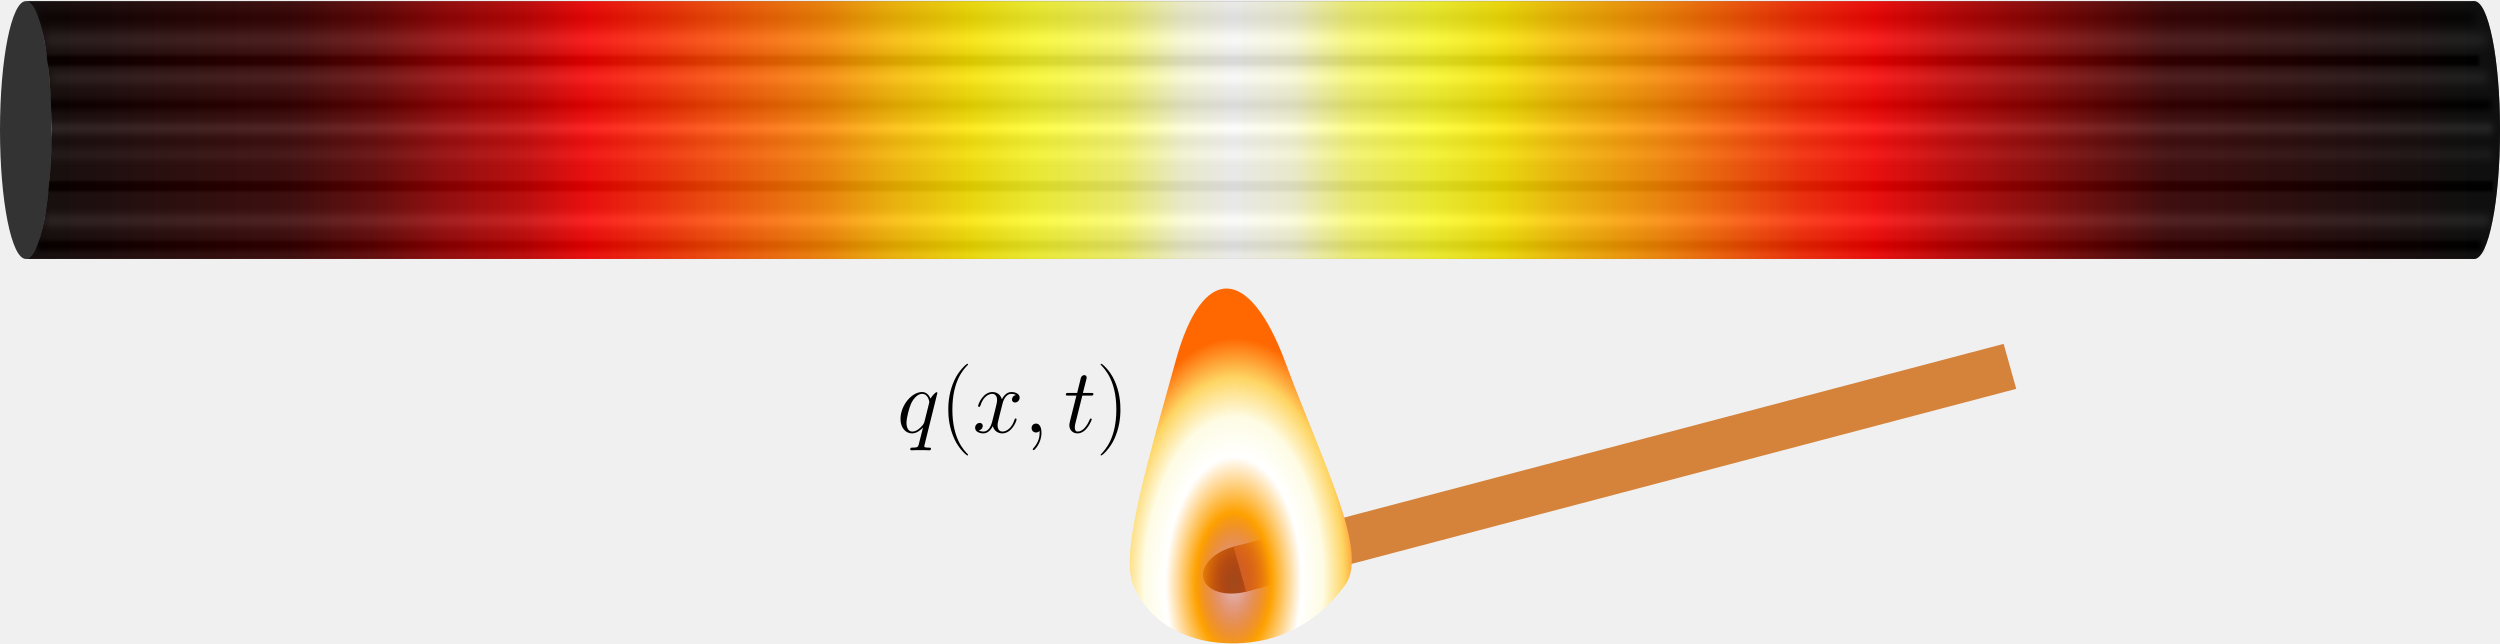
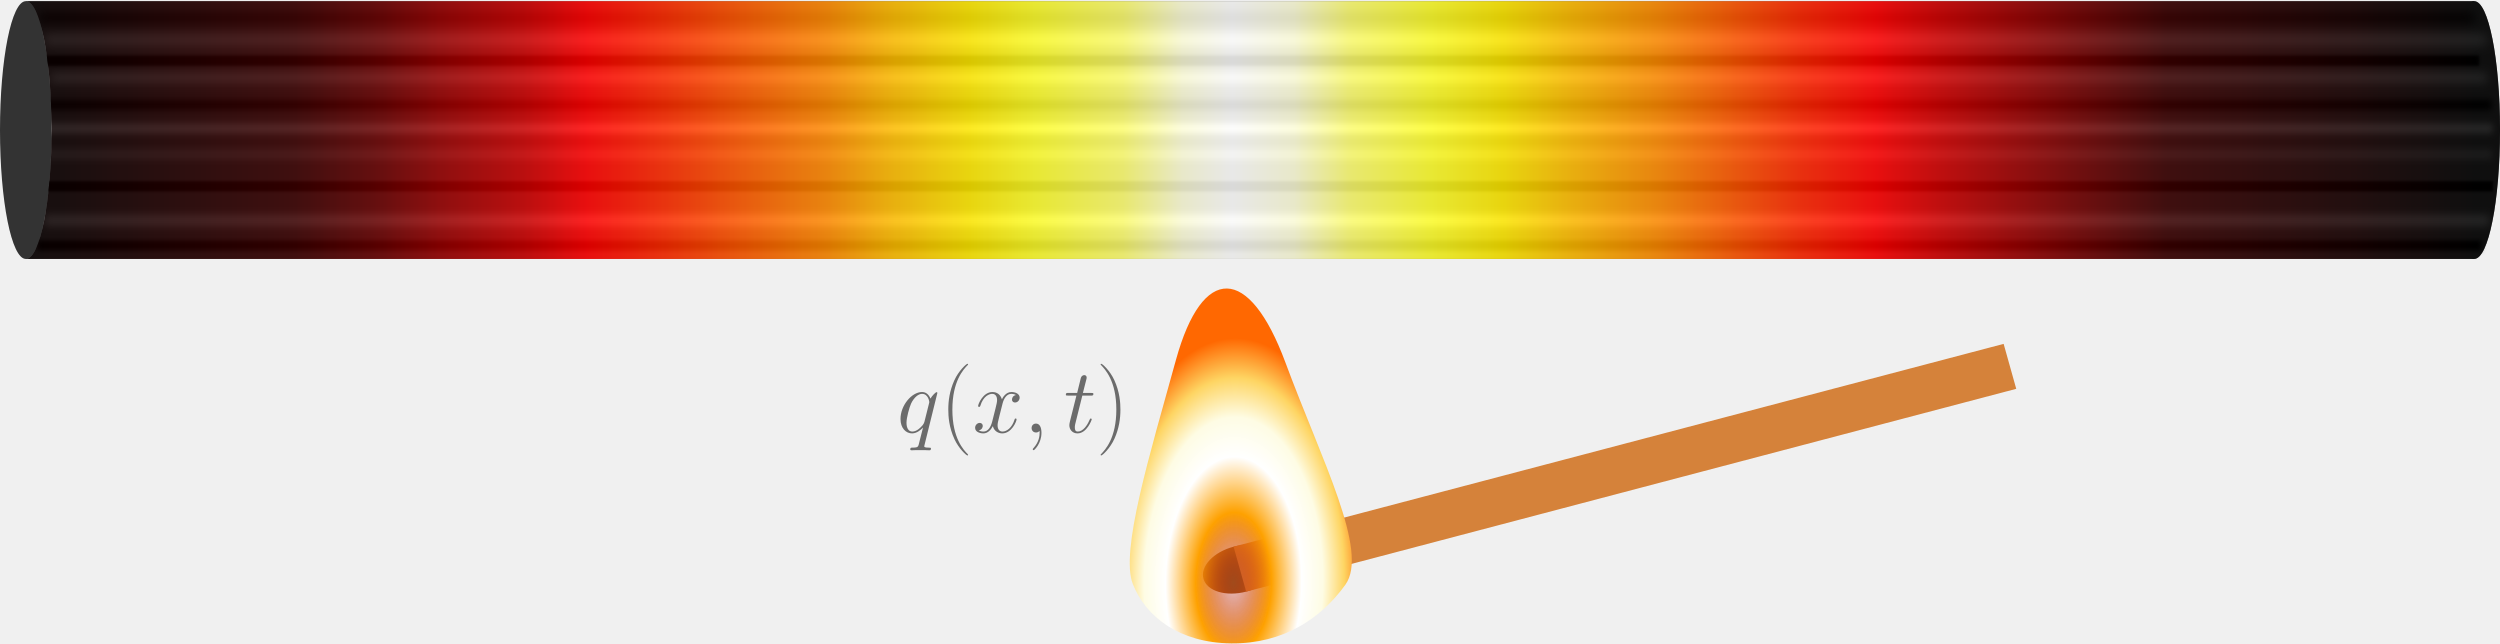
<svg xmlns="http://www.w3.org/2000/svg" xmlns:xlink="http://www.w3.org/1999/xlink" width="165.51mm" height="42.595mm" viewBox="0 0 165.51 42.595" version="1.1" id="svg1">
  <defs id="defs1">
    <linearGradient id="linearGradient79">
      <stop style="stop-color:#ba0000;stop-opacity:0.175;" offset="0" id="stop81" />
      <stop style="stop-color:#fea100;stop-opacity:1;" offset="0.287" id="stop82" />
      <stop style="stop-color:#ffffff;stop-opacity:1;" offset="0.515" id="stop88" />
      <stop style="stop-color:#fefce4;stop-opacity:1;" offset="0.677" id="stop87" />
      <stop style="stop-color:#fed563;stop-opacity:1;" offset="0.838" id="stop89" />
      <stop style="stop-color:#ff6801;stop-opacity:1;" offset="1" id="stop80" />
    </linearGradient>
    <linearGradient id="linearGradient47">
      <stop style="stop-color:#000000;stop-opacity:1;" offset="0" id="stop43" />
      <stop style="stop-color:#380000;stop-opacity:1;" offset="0.118" id="stop73" />
      <stop style="stop-color:#680000;stop-opacity:1;" offset="0.154" id="stop71" />
      <stop style="stop-color:#960000;stop-opacity:1;" offset="0.178" id="stop69" />
      <stop style="stop-color:#c90000;stop-opacity:1;" offset="0.212" id="stop67" />
      <stop style="stop-color:#ff0000;stop-opacity:1;" offset="0.237" id="stop65" />
      <stop style="stop-color:#ff2800;stop-opacity:1;" offset="0.266" id="stop63" />
      <stop style="stop-color:#ff5b00;stop-opacity:1;" offset="0.301" id="stop61" />
      <stop style="stop-color:#ff8900;stop-opacity:1;" offset="0.334" id="stop59" />
      <stop style="stop-color:#ffba00;stop-opacity:1;" offset="0.359" id="stop57" />
      <stop style="stop-color:#ffe900;stop-opacity:1;" offset="0.392" id="stop55" />
      <stop style="stop-color:#ffff2a;stop-opacity:1;" offset="0.418" id="stop53" />
      <stop style="stop-color:#ffff71;stop-opacity:1;" offset="0.454" id="stop51" />
      <stop style="stop-color:#ffffdb;stop-opacity:1;" offset="0.478" id="stop52" />
      <stop style="stop-color:#ffffff;stop-opacity:1;" offset="0.498" id="stop48" />
      <stop style="stop-color:#ffffdb;stop-opacity:1;" offset="0.523" id="stop49" />
      <stop style="stop-color:#ffff71;stop-opacity:1;" offset="0.546" id="stop50" />
      <stop style="stop-color:#ffff2a;stop-opacity:1;" offset="0.579" id="stop54" />
      <stop style="stop-color:#ffe900;stop-opacity:1;" offset="0.607" id="stop56" />
      <stop style="stop-color:#ffba00;stop-opacity:1;" offset="0.636" id="stop58" />
      <stop style="stop-color:#ff8900;stop-opacity:1;" offset="0.671" id="stop60" />
      <stop style="stop-color:#ff5b00;stop-opacity:1;" offset="0.698" id="stop62" />
      <stop style="stop-color:#ff2800;stop-opacity:1;" offset="0.727" id="stop64" />
      <stop style="stop-color:#ff0000;stop-opacity:1;" offset="0.758" id="stop66" />
      <stop style="stop-color:#c90000;stop-opacity:1;" offset="0.787" id="stop68" />
      <stop style="stop-color:#960000;stop-opacity:1;" offset="0.818" id="stop70" />
      <stop style="stop-color:#680000;stop-opacity:1;" offset="0.846" id="stop72" />
      <stop style="stop-color:#380000;stop-opacity:1;" offset="0.876" id="stop74" />
      <stop style="stop-color:#000000;stop-opacity:1;" offset="1" id="stop44" />
    </linearGradient>
    <filter style="color-interpolation-filters:sRGB" id="filter5" x="-0.003" y="-0.773" width="1.007" height="2.546">
      <feGaussianBlur stdDeviation="0.146" id="feGaussianBlur5" />
    </filter>
    <filter style="color-interpolation-filters:sRGB" id="filter6" x="-0.002" y="-0.547" width="1.005" height="2.095">
      <feGaussianBlur stdDeviation="0.103" id="feGaussianBlur6" />
    </filter>
    <filter style="color-interpolation-filters:sRGB" id="filter8" x="-0.005" y="-1.153" width="1.01" height="3.306">
      <feGaussianBlur stdDeviation="0.217" id="feGaussianBlur8" />
    </filter>
    <filter style="color-interpolation-filters:sRGB" id="filter9" x="-0.003" y="-0.727" width="1.006" height="2.453">
      <feGaussianBlur stdDeviation="0.137" id="feGaussianBlur9" />
    </filter>
    <filter style="color-interpolation-filters:sRGB" id="filter12" x="-0.004" y="-1.024" width="1.009" height="3.049">
      <feGaussianBlur stdDeviation="0.193" id="feGaussianBlur12" />
    </filter>
    <filter style="color-interpolation-filters:sRGB" id="filter14" x="-0.003" y="-0.698" width="1.006" height="2.396">
      <feGaussianBlur stdDeviation="0.132" id="feGaussianBlur14" />
    </filter>
    <filter style="color-interpolation-filters:sRGB" id="filter15" x="-0.005" y="-1.286" width="1.011" height="3.573">
      <feGaussianBlur stdDeviation="0.243" id="feGaussianBlur15" />
    </filter>
    <filter style="color-interpolation-filters:sRGB" id="filter16" x="-0.005" y="-1.224" width="1.01" height="3.447">
      <feGaussianBlur stdDeviation="0.231" id="feGaussianBlur16" />
    </filter>
    <filter style="color-interpolation-filters:sRGB" id="filter17" x="-0.002" y="-0.381" width="1.003" height="1.763">
      <feGaussianBlur stdDeviation="0.072" id="feGaussianBlur17" />
    </filter>
    <filter style="color-interpolation-filters:sRGB" id="filter1" x="-0.002" y="-0.424" width="1.004" height="1.849">
      <feGaussianBlur stdDeviation="0.08" id="feGaussianBlur1" />
    </filter>
    <linearGradient xlink:href="#linearGradient47" id="linearGradient75" gradientUnits="userSpaceOnUse" gradientTransform="translate(0.7771723,-15.42187)" x1="47.757" y1="66.36" x2="156.383" y2="66.36" spreadMethod="reflect" />
    <radialGradient xlink:href="#linearGradient79" id="radialGradient80" cx="110.822" cy="65.819" fx="110.822" fy="65.819" r="8.67" gradientTransform="matrix(1.008356,0.00677122,-0.01760116,1.864993,-10.3159,-74.99543)" gradientUnits="userSpaceOnUse" spreadMethod="pad" />
    <g id="g3226">
      <g id="g8621">
        <path d="m 6.312,-10.438 c 0.156,-0.656 0.219,-0.828 1.734,-0.828 0.453,0 0.578,0 0.578,-0.328 0,-0.172 -0.188,-0.172 -0.25,-0.172 -0.344,0 -0.75,0.047 -1.094,0.047 h -2.312 c -0.312,0 -0.703,-0.047 -1.031,-0.047 -0.125,0 -0.328,0 -0.328,0.328 0,0.172 0.156,0.172 0.422,0.172 1.047,0 1.047,0.141 1.047,0.328 0,0.031 0,0.141 -0.062,0.406 l -2.328,9.25 C 2.531,-0.672 2.5,-0.5 1.297,-0.5 c -0.328,0 -0.5,0 -0.5,0.312 C 0.797,0 0.891,0 1.234,0 h 7.719 c 0.375,0 0.391,-0.016 0.516,-0.328 L 10.797,-4 c 0.031,-0.078 0.062,-0.188 0.062,-0.234 0,-0.109 -0.078,-0.172 -0.172,-0.172 -0.016,0 -0.094,0 -0.125,0.062 -0.047,0.016 -0.047,0.062 -0.172,0.391 C 9.828,-2.438 9.062,-0.5 6.141,-0.5 H 4.5 c -0.25,0 -0.281,0 -0.391,-0.016 -0.188,-0.016 -0.203,-0.047 -0.203,-0.188 0,-0.125 0.031,-0.234 0.078,-0.375 z m 0,0" id="path976" />
      </g>
    </g>
    <g id="g5071">
      <g id="g7912">
        <path d="m 10.922,-10.688 c 0,-0.109 -0.094,-0.219 -0.219,-0.219 -0.203,0 -1.156,0.891 -1.641,1.766 -0.438,-1.125 -1.203,-1.781 -2.266,-1.781 -2.812,0 -5.828,3.609 -5.828,7.281 0,2.453 1.438,3.891 3.125,3.891 1.312,0 2.406,-1 2.922,-1.562 L 7.031,-1.281 6.094,2.422 5.875,3.328 C 5.656,4.062 5.281,4.062 4.109,4.094 c -0.266,0 -0.516,0 -0.516,0.469 0,0.172 0.141,0.25 0.328,0.25 0.344,0 0.781,-0.047 1.141,-0.047 h 2.516 c 0.375,0 0.797,0.047 1.172,0.047 0.141,0 0.438,0 0.438,-0.469 0,-0.25 -0.188,-0.25 -0.562,-0.25 -1.172,0 -1.234,-0.172 -1.234,-0.375 0,-0.125 0.016,-0.156 0.094,-0.469 z M 7.438,-2.953 C 7.312,-2.531 7.312,-2.484 6.969,-2 c -0.547,0.688 -1.641,1.75 -2.812,1.75 -1.016,0 -1.578,-0.922 -1.578,-2.375 0,-1.359 0.766,-4.141 1.234,-5.188 0.844,-1.734 2.016,-2.625 2.984,-2.625 1.625,0 1.953,2.031 1.953,2.234 0,0.031 -0.078,0.344 -0.094,0.391 z m 0,0" id="path4889" />
      </g>
      <g id="g2368">
        <path d="m 11.75,-10.109 c -0.797,0.141 -1.094,0.734 -1.094,1.219 0,0.594 0.469,0.781 0.812,0.781 0.75,0 1.266,-0.641 1.266,-1.312 0,-1.031 -1.188,-1.5 -2.234,-1.5 -1.5,0 -2.344,1.484 -2.562,1.953 -0.578,-1.859 -2.109,-1.953 -2.562,-1.953 -2.531,0 -3.859,3.234 -3.859,3.781 0,0.109 0.094,0.234 0.266,0.234 0.203,0 0.25,-0.156 0.297,-0.25 0.844,-2.75 2.5,-3.281 3.219,-3.281 1.125,0 1.344,1.047 1.344,1.641 C 6.641,-8.25 6.5,-7.688 6.188,-6.5 l -0.828,3.406 c -0.375,1.484 -1.094,2.844 -2.406,2.844 -0.125,0 -0.75,0 -1.266,-0.312 0.891,-0.188 1.094,-0.922 1.094,-1.219 0,-0.5 -0.375,-0.797 -0.844,-0.797 -0.594,0 -1.25,0.516 -1.25,1.312 0,1.047 1.172,1.516 2.234,1.516 1.188,0 2.031,-0.938 2.562,-1.953 C 5.875,-0.25 7.109,0.25 8.031,0.25 c 2.531,0 3.859,-3.25 3.859,-3.797 0,-0.125 -0.094,-0.219 -0.25,-0.219 -0.219,0 -0.234,0.125 -0.312,0.328 -0.672,2.172 -2.109,3.188 -3.219,3.188 -0.875,0 -1.344,-0.641 -1.344,-1.656 0,-0.547 0.094,-0.938 0.5,-2.578 L 8.125,-7.859 C 8.5,-9.344 9.344,-10.438 10.484,-10.438 c 0.047,0 0.734,0 1.266,0.328 z m 0,0" id="path6956" />
      </g>
      <g id="g996">
        <path d="m 4.828,0.094 c 0,-1.438 -0.469,-2.5 -1.484,-2.5 -0.797,0 -1.188,0.641 -1.188,1.188 C 2.156,-0.672 2.531,0 3.375,0 3.688,0 3.969,-0.094 4.188,-0.328 4.234,-0.375 4.266,-0.375 4.281,-0.375 c 0.062,0 0.062,0.344 0.062,0.469 0,0.828 -0.156,2.438 -1.594,4.047 C 2.484,4.438 2.484,4.484 2.484,4.531 c 0,0.125 0.125,0.25 0.234,0.25 0.203,0 2.109,-1.828 2.109,-4.688 z m 0,0" id="path2283" />
      </g>
      <g id="g4637">
        <path d="m 4.984,-9.969 h 2.281 c 0.469,0 0.719,0 0.719,-0.438 0,-0.281 -0.156,-0.281 -0.656,-0.281 H 5.156 l 0.922,-3.609 c 0.094,-0.344 0.094,-0.391 0.094,-0.578 0,-0.391 -0.328,-0.609 -0.641,-0.609 -0.203,0 -0.766,0.078 -0.969,0.859 l -0.969,3.938 H 1.266 c -0.5,0 -0.719,0 -0.719,0.484 0,0.234 0.172,0.234 0.641,0.234 h 2.203 l -1.625,6.547 c -0.203,0.875 -0.281,1.125 -0.281,1.438 0,1.172 0.812,2.234 2.203,2.234 2.5,0 3.844,-3.625 3.844,-3.797 0,-0.141 -0.094,-0.219 -0.25,-0.219 -0.047,0 -0.141,0 -0.188,0.094 C 7.062,-3.641 7.031,-3.625 6.859,-3.219 6.344,-1.984 5.203,-0.25 3.766,-0.25 c -0.75,0 -0.797,-0.625 -0.797,-1.156 0,-0.031 0,-0.5 0.078,-0.797 z m 0,0" id="path3523" />
      </g>
      <g id="g4497">
        <path d="m 7.578,6.047 c 0,-0.031 0,-0.078 -0.062,-0.156 -1.141,-1.156 -4.188,-4.328 -4.188,-12.062 0,-7.734 2.984,-10.875 4.203,-12.109 0,-0.031 0.047,-0.078 0.047,-0.156 0,-0.078 -0.062,-0.125 -0.172,-0.125 -0.266,0 -2.375,1.828 -3.594,4.562 -1.234,2.75 -1.578,5.422 -1.578,7.812 0,1.781 0.172,4.797 1.656,8 1.188,2.578 3.219,4.375 3.516,4.375 0.125,0 0.172,-0.047 0.172,-0.141 z m 0,0" id="path8929" />
      </g>
      <g id="g4168">
        <path d="m 6.516,-6.172 c 0,-1.781 -0.172,-4.812 -1.656,-8 C 3.672,-16.75 1.641,-18.562 1.344,-18.562 c -0.078,0 -0.172,0.031 -0.172,0.156 0,0.047 0.016,0.062 0.047,0.125 1.188,1.234 4.203,4.375 4.203,12.094 0,7.719 -3,10.875 -4.203,12.109 C 1.188,5.969 1.172,6 1.172,6.047 c 0,0.125 0.094,0.141 0.172,0.141 0.266,0 2.375,-1.828 3.594,-4.547 1.234,-2.75 1.578,-5.438 1.578,-7.812 z m 0,0" id="path2100" />
      </g>
    </g>
    <g id="g2211">
      <g id="g3845">
        <path d="m 11.75,-10.109 c -0.797,0.141 -1.094,0.734 -1.094,1.219 0,0.594 0.469,0.781 0.812,0.781 0.75,0 1.266,-0.641 1.266,-1.312 0,-1.031 -1.188,-1.5 -2.234,-1.5 -1.5,0 -2.344,1.484 -2.562,1.953 -0.578,-1.859 -2.109,-1.953 -2.562,-1.953 -2.531,0 -3.859,3.234 -3.859,3.781 0,0.109 0.094,0.234 0.266,0.234 0.203,0 0.25,-0.156 0.297,-0.25 0.844,-2.75 2.5,-3.281 3.219,-3.281 1.125,0 1.344,1.047 1.344,1.641 C 6.641,-8.25 6.5,-7.688 6.188,-6.5 l -0.828,3.406 c -0.375,1.484 -1.094,2.844 -2.406,2.844 -0.125,0 -0.75,0 -1.266,-0.312 0.891,-0.188 1.094,-0.922 1.094,-1.219 0,-0.5 -0.375,-0.797 -0.844,-0.797 -0.594,0 -1.25,0.516 -1.25,1.312 0,1.047 1.172,1.516 2.234,1.516 1.188,0 2.031,-0.938 2.562,-1.953 C 5.875,-0.25 7.109,0.25 8.031,0.25 c 2.531,0 3.859,-3.25 3.859,-3.797 0,-0.125 -0.094,-0.219 -0.25,-0.219 -0.219,0 -0.234,0.125 -0.312,0.328 -0.672,2.172 -2.109,3.188 -3.219,3.188 -0.875,0 -1.344,-0.641 -1.344,-1.656 0,-0.547 0.094,-0.938 0.5,-2.578 L 8.125,-7.859 C 8.5,-9.344 9.344,-10.438 10.484,-10.438 c 0.047,0 0.734,0 1.266,0.328 z m 0,0" id="path7610" />
      </g>
      <g id="g2023">
        <path d="m 7.234,-5.531 c 0,-1.047 -0.016,-2.844 -0.75,-4.219 -0.625,-1.203 -1.641,-1.625 -2.547,-1.625 -0.828,0 -1.875,0.375 -2.531,1.609 -0.688,1.297 -0.75,2.891 -0.75,4.234 0,0.984 0.016,2.484 0.547,3.797 0.75,1.766 2.062,2.016 2.734,2.016 0.797,0 2,-0.328 2.703,-1.969 0.516,-1.188 0.594,-2.578 0.594,-3.844 z M 3.938,0 C 2.844,0 2.188,-0.953 1.953,-2.25 1.75,-3.266 1.75,-4.75 1.75,-5.719 c 0,-1.328 0,-2.422 0.234,-3.469 0.328,-1.469 1.281,-1.922 1.953,-1.922 0.719,0 1.625,0.469 1.953,1.875 C 6.109,-8.25 6.125,-7.094 6.125,-5.719 c 0,1.125 0,2.5 -0.203,3.516 C 5.562,-0.328 4.547,0 3.938,0 Z m 0,0" id="path1007" />
      </g>
    </g>
    <g id="g6523">
      <g id="g1395">
        <path d="m 11.75,-10.109 c -0.797,0.141 -1.094,0.734 -1.094,1.219 0,0.594 0.469,0.781 0.812,0.781 0.75,0 1.266,-0.641 1.266,-1.312 0,-1.031 -1.188,-1.5 -2.234,-1.5 -1.5,0 -2.344,1.484 -2.562,1.953 -0.578,-1.859 -2.109,-1.953 -2.562,-1.953 -2.531,0 -3.859,3.234 -3.859,3.781 0,0.109 0.094,0.234 0.266,0.234 0.203,0 0.25,-0.156 0.297,-0.25 0.844,-2.75 2.5,-3.281 3.219,-3.281 1.125,0 1.344,1.047 1.344,1.641 C 6.641,-8.25 6.5,-7.688 6.188,-6.5 l -0.828,3.406 c -0.375,1.484 -1.094,2.844 -2.406,2.844 -0.125,0 -0.75,0 -1.266,-0.312 0.891,-0.188 1.094,-0.922 1.094,-1.219 0,-0.5 -0.375,-0.797 -0.844,-0.797 -0.594,0 -1.25,0.516 -1.25,1.312 0,1.047 1.172,1.516 2.234,1.516 1.188,0 2.031,-0.938 2.562,-1.953 C 5.875,-0.25 7.109,0.25 8.031,0.25 c 2.531,0 3.859,-3.25 3.859,-3.797 0,-0.125 -0.094,-0.219 -0.25,-0.219 -0.219,0 -0.234,0.125 -0.312,0.328 -0.672,2.172 -2.109,3.188 -3.219,3.188 -0.875,0 -1.344,-0.641 -1.344,-1.656 0,-0.547 0.094,-0.938 0.5,-2.578 L 8.125,-7.859 C 8.5,-9.344 9.344,-10.438 10.484,-10.438 c 0.047,0 0.734,0 1.266,0.328 z m 0,0" id="path8212" />
      </g>
      <g id="g1251">
        <path d="m 4.578,-11 c 0,-0.359 -0.016,-0.375 -0.25,-0.375 -0.672,0.797 -1.688,1.062 -2.656,1.094 -0.047,0 -0.141,0 -0.156,0.031 C 1.5,-10.203 1.5,-10.172 1.5,-9.812 c 0.531,0 1.422,-0.109 2.109,-0.516 V -1.25 c 0,0.594 -0.031,0.797 -1.516,0.797 H 1.578 V 0 c 0.828,-0.016 1.688,-0.031 2.516,-0.031 0.828,0 1.688,0.016 2.516,0.031 V -0.453 H 6.094 c -1.484,0 -1.516,-0.188 -1.516,-0.797 z m 0,0" id="path9883" />
      </g>
    </g>
    <g id="g4406">
      <g id="g8039">
        <path d="m 11.75,-10.109 c -0.797,0.141 -1.094,0.734 -1.094,1.219 0,0.594 0.469,0.781 0.812,0.781 0.75,0 1.266,-0.641 1.266,-1.312 0,-1.031 -1.188,-1.5 -2.234,-1.5 -1.5,0 -2.344,1.484 -2.562,1.953 -0.578,-1.859 -2.109,-1.953 -2.562,-1.953 -2.531,0 -3.859,3.234 -3.859,3.781 0,0.109 0.094,0.234 0.266,0.234 0.203,0 0.25,-0.156 0.297,-0.25 0.844,-2.75 2.5,-3.281 3.219,-3.281 1.125,0 1.344,1.047 1.344,1.641 C 6.641,-8.25 6.5,-7.688 6.188,-6.5 l -0.828,3.406 c -0.375,1.484 -1.094,2.844 -2.406,2.844 -0.125,0 -0.75,0 -1.266,-0.312 0.891,-0.188 1.094,-0.922 1.094,-1.219 0,-0.5 -0.375,-0.797 -0.844,-0.797 -0.594,0 -1.25,0.516 -1.25,1.312 0,1.047 1.172,1.516 2.234,1.516 1.188,0 2.031,-0.938 2.562,-1.953 C 5.875,-0.25 7.109,0.25 8.031,0.25 c 2.531,0 3.859,-3.25 3.859,-3.797 0,-0.125 -0.094,-0.219 -0.25,-0.219 -0.219,0 -0.234,0.125 -0.312,0.328 -0.672,2.172 -2.109,3.188 -3.219,3.188 -0.875,0 -1.344,-0.641 -1.344,-1.656 0,-0.547 0.094,-0.938 0.5,-2.578 L 8.125,-7.859 C 8.5,-9.344 9.344,-10.438 10.484,-10.438 c 0.047,0 0.734,0 1.266,0.328 z m 0,0" id="path2099" />
      </g>
    </g>
    <g id="g2074">
      <g id="g8507">
        <path d="m 6.219,-0.906 c -0.359,0 -0.656,0 -0.656,-0.109 0,-0.031 0.344,-1.984 0.469,-2.438 C 6.688,-6.094 8.266,-8 10.062,-8 c 1.344,0 1.953,1.016 1.953,2.156 0,2.359 -2.641,4.938 -5.797,4.938 z M 5.328,0.172 c 0.125,0.016 0.328,0.031 0.703,0.031 3.391,0 6.5,-3.266 6.5,-6.531 0,-1.25 -0.547,-2.781 -2.281,-2.781 -2.984,0 -4.234,4.188 -5.391,8.078 -2.375,-0.453 -3.375,-1.719 -3.375,-3.094 0,-0.562 0.438,-2.781 1.641,-4.266 0.219,-0.266 0.219,-0.312 0.219,-0.344 0,-0.172 -0.156,-0.172 -0.203,-0.172 -0.562,0 -2.125,3.016 -2.125,4.984 0,2.312 1.812,3.578 3.484,3.938 l -1.078,3.5 c -0.094,0.312 -0.094,0.344 -0.094,0.438 0,0.484 0.5,0.516 0.531,0.516 0.203,0 0.578,-0.094 0.75,-0.5 C 4.672,3.781 5.25,0.578 5.328,0.172 Z m 0,0" id="path4126" />
      </g>
      <g id="g8302">
        <path d="m 5.016,-4.547 c 0.062,-0.234 0.062,-0.438 0.062,-0.484 0,-0.828 -0.625,-1.297 -1.266,-1.297 -1.453,0 -2.219,2.094 -2.219,2.203 0,0.062 0.062,0.125 0.141,0.125 0.109,0 0.125,-0.062 0.203,-0.203 0.578,-1.391 1.297,-1.828 1.828,-1.828 0.312,0 0.469,0.156 0.469,0.656 0,0.344 -0.047,0.484 -0.109,0.734 L 2.766,0.781 C 2.5,1.844 1.828,2.641 1.031,2.641 c -0.062,0 -0.359,0 -0.625,-0.141 C 0.75,2.422 1.016,2.156 1.016,1.812 c 0,-0.234 -0.172,-0.469 -0.484,-0.469 -0.375,0 -0.719,0.312 -0.719,0.75 0,0.594 0.625,0.828 1.219,0.828 0.984,0 2.297,-0.734 2.656,-2.156 z m 0.594,-4.406 c 0,-0.359 -0.297,-0.469 -0.469,-0.469 -0.391,0 -0.719,0.375 -0.719,0.688 0,0.219 0.172,0.469 0.484,0.469 0.328,0 0.703,-0.312 0.703,-0.688 z m 0,0" id="path8795" />
      </g>
    </g>
    <g id="g1158">
      <g id="g5928">
        <path d="m 6.219,-0.906 c -0.359,0 -0.656,0 -0.656,-0.109 0,-0.031 0.344,-1.984 0.469,-2.438 C 6.688,-6.094 8.266,-8 10.062,-8 c 1.344,0 1.953,1.016 1.953,2.156 0,2.359 -2.641,4.938 -5.797,4.938 z M 5.328,0.172 c 0.125,0.016 0.328,0.031 0.703,0.031 3.391,0 6.5,-3.266 6.5,-6.531 0,-1.25 -0.547,-2.781 -2.281,-2.781 -2.984,0 -4.234,4.188 -5.391,8.078 -2.375,-0.453 -3.375,-1.719 -3.375,-3.094 0,-0.562 0.438,-2.781 1.641,-4.266 0.219,-0.266 0.219,-0.312 0.219,-0.344 0,-0.172 -0.156,-0.172 -0.203,-0.172 -0.562,0 -2.125,3.016 -2.125,4.984 0,2.312 1.812,3.578 3.484,3.938 l -1.078,3.5 c -0.094,0.312 -0.094,0.344 -0.094,0.438 0,0.484 0.5,0.516 0.531,0.516 0.203,0 0.578,-0.094 0.75,-0.5 C 4.672,3.781 5.25,0.578 5.328,0.172 Z m 0,0" id="path427" />
      </g>
      <g id="g5249">
        <path d="m 5.016,-4.547 c 0.062,-0.234 0.062,-0.438 0.062,-0.484 0,-0.828 -0.625,-1.297 -1.266,-1.297 -1.453,0 -2.219,2.094 -2.219,2.203 0,0.062 0.062,0.125 0.141,0.125 0.109,0 0.125,-0.062 0.203,-0.203 0.578,-1.391 1.297,-1.828 1.828,-1.828 0.312,0 0.469,0.156 0.469,0.656 0,0.344 -0.047,0.484 -0.109,0.734 L 2.766,0.781 C 2.5,1.844 1.828,2.641 1.031,2.641 c -0.062,0 -0.359,0 -0.625,-0.141 C 0.75,2.422 1.016,2.156 1.016,1.812 c 0,-0.234 -0.172,-0.469 -0.484,-0.469 -0.375,0 -0.719,0.312 -0.719,0.75 0,0.594 0.625,0.828 1.219,0.828 0.984,0 2.297,-0.734 2.656,-2.156 z m 0.594,-4.406 c 0,-0.359 -0.297,-0.469 -0.469,-0.469 -0.391,0 -0.719,0.375 -0.719,0.688 0,0.219 0.172,0.469 0.484,0.469 0.328,0 0.703,-0.312 0.703,-0.688 z m 0,0" id="path1397" />
      </g>
      <g id="g5561">
        <path d="m 9.453,-3.297 c 0.25,0 0.5,0 0.5,-0.281 0,-0.297 -0.25,-0.297 -0.5,-0.297 H 1.688 c -0.234,0 -0.5,0 -0.5,0.297 0,0.281 0.266,0.281 0.5,0.281 z m 0,0" id="path351" />
      </g>
      <g id="g9844">
        <path d="m 4.125,-9.188 c 0,-0.344 0,-0.344 -0.281,-0.344 C 3.5,-9.156 2.781,-8.625 1.312,-8.625 v 0.422 c 0.328,0 1.047,0 1.828,-0.375 v 7.469 c 0,0.516 -0.047,0.688 -1.297,0.688 H 1.391 V 0 c 0.391,-0.031 1.781,-0.031 2.25,-0.031 0.469,0 1.859,0 2.234,0.031 V -0.422 H 5.438 c -1.266,0 -1.312,-0.172 -1.312,-0.688 z m 0,0" id="path7261" />
      </g>
    </g>
    <g id="g7533">
      <g id="g9674">
        <path d="m 6.219,-0.906 c -0.359,0 -0.656,0 -0.656,-0.109 0,-0.031 0.344,-1.984 0.469,-2.438 C 6.688,-6.094 8.266,-8 10.062,-8 c 1.344,0 1.953,1.016 1.953,2.156 0,2.359 -2.641,4.938 -5.797,4.938 z M 5.328,0.172 c 0.125,0.016 0.328,0.031 0.703,0.031 3.391,0 6.5,-3.266 6.5,-6.531 0,-1.25 -0.547,-2.781 -2.281,-2.781 -2.984,0 -4.234,4.188 -5.391,8.078 -2.375,-0.453 -3.375,-1.719 -3.375,-3.094 0,-0.562 0.438,-2.781 1.641,-4.266 0.219,-0.266 0.219,-0.312 0.219,-0.344 0,-0.172 -0.156,-0.172 -0.203,-0.172 -0.562,0 -2.125,3.016 -2.125,4.984 0,2.312 1.812,3.578 3.484,3.938 l -1.078,3.5 c -0.094,0.312 -0.094,0.344 -0.094,0.438 0,0.484 0.5,0.516 0.531,0.516 0.203,0 0.578,-0.094 0.75,-0.5 C 4.672,3.781 5.25,0.578 5.328,0.172 Z m 0,0" id="path1917" />
      </g>
      <g id="g2620">
        <path d="m 5.016,-4.547 c 0.062,-0.234 0.062,-0.438 0.062,-0.484 0,-0.828 -0.625,-1.297 -1.266,-1.297 -1.453,0 -2.219,2.094 -2.219,2.203 0,0.062 0.062,0.125 0.141,0.125 0.109,0 0.125,-0.062 0.203,-0.203 0.578,-1.391 1.297,-1.828 1.828,-1.828 0.312,0 0.469,0.156 0.469,0.656 0,0.344 -0.047,0.484 -0.109,0.734 L 2.766,0.781 C 2.5,1.844 1.828,2.641 1.031,2.641 c -0.062,0 -0.359,0 -0.625,-0.141 C 0.75,2.422 1.016,2.156 1.016,1.812 c 0,-0.234 -0.172,-0.469 -0.484,-0.469 -0.375,0 -0.719,0.312 -0.719,0.75 0,0.594 0.625,0.828 1.219,0.828 0.984,0 2.297,-0.734 2.656,-2.156 z m 0.594,-4.406 c 0,-0.359 -0.297,-0.469 -0.469,-0.469 -0.391,0 -0.719,0.375 -0.719,0.688 0,0.219 0.172,0.469 0.484,0.469 0.328,0 0.703,-0.312 0.703,-0.688 z m 0,0" id="path2135" />
      </g>
      <g id="g5679">
        <path d="M 5.719,-3.312 H 9.688 c 0.203,0 0.453,0 0.453,-0.266 0,-0.266 -0.25,-0.266 -0.453,-0.266 H 5.719 v -3.953 c 0,-0.203 0,-0.469 -0.25,-0.469 -0.281,0 -0.281,0.25 -0.281,0.469 V -3.844 H 1.234 c -0.203,0 -0.453,0 -0.453,0.266 0,0.266 0.234,0.266 0.453,0.266 H 5.188 v 3.953 c 0,0.203 0,0.469 0.266,0.469 0.266,0 0.266,-0.25 0.266,-0.469 z m 0,0" id="path8857" />
      </g>
      <g id="g3326">
        <path d="m 4.125,-9.188 c 0,-0.344 0,-0.344 -0.281,-0.344 C 3.5,-9.156 2.781,-8.625 1.312,-8.625 v 0.422 c 0.328,0 1.047,0 1.828,-0.375 v 7.469 c 0,0.516 -0.047,0.688 -1.297,0.688 H 1.391 V 0 c 0.391,-0.031 1.781,-0.031 2.25,-0.031 0.469,0 1.859,0 2.234,0.031 V -0.422 H 5.438 c -1.266,0 -1.312,-0.172 -1.312,-0.688 z m 0,0" id="path5183" />
      </g>
    </g>
    <g id="g9616">
      <g id="g6315">
        <path d="m 7.594,-7.422 c 0,-0.078 -0.062,-0.156 -0.156,-0.156 -0.141,0 -0.812,0.625 -1.141,1.219 C 5.984,-7.125 5.453,-7.594 4.719,-7.594 c -1.953,0 -4.047,2.516 -4.047,5.062 0,1.703 1,2.703 2.172,2.703 0.906,0 1.672,-0.688 2.031,-1.078 l 0.016,0.016 -0.656,2.578 -0.156,0.625 c -0.156,0.516 -0.406,0.516 -1.219,0.531 -0.188,0 -0.359,0 -0.359,0.328 0,0.109 0.094,0.172 0.219,0.172 0.25,0 0.547,-0.031 0.797,-0.031 h 1.75 c 0.266,0 0.547,0.031 0.812,0.031 0.109,0 0.312,0 0.312,-0.328 C 6.391,2.844 6.25,2.844 5.984,2.844 5.188,2.844 5.125,2.719 5.125,2.578 5.125,2.5 5.141,2.484 5.203,2.25 Z m -2.422,5.375 C 5.078,-1.75 5.078,-1.719 4.844,-1.391 c -0.391,0.484 -1.141,1.219 -1.953,1.219 -0.703,0 -1.094,-0.641 -1.094,-1.656 0,-0.938 0.531,-2.875 0.859,-3.594 C 3.234,-6.625 4.047,-7.25 4.719,-7.25 c 1.141,0 1.359,1.406 1.359,1.547 0,0.016 -0.047,0.25 -0.062,0.281 z m 0,0" id="path8239" />
      </g>
      <g id="g1771">
        <path d="m 8.156,-7.031 c -0.547,0.109 -0.75,0.516 -0.75,0.844 0,0.422 0.328,0.562 0.562,0.562 0.516,0 0.875,-0.453 0.875,-0.922 0,-0.719 -0.812,-1.047 -1.547,-1.047 -1.047,0 -1.625,1.031 -1.781,1.359 -0.406,-1.297 -1.469,-1.359 -1.781,-1.359 -1.75,0 -2.688,2.25 -2.688,2.641 0,0.062 0.078,0.156 0.188,0.156 0.141,0 0.172,-0.109 0.219,-0.172 C 2.031,-6.891 3.188,-7.25 3.688,-7.25 c 0.766,0 0.922,0.719 0.922,1.141 0,0.375 -0.094,0.766 -0.297,1.594 L 3.719,-2.156 c -0.25,1.031 -0.75,1.984 -1.672,1.984 -0.078,0 -0.516,0 -0.875,-0.219 0.625,-0.125 0.75,-0.641 0.75,-0.844 0,-0.344 -0.25,-0.562 -0.578,-0.562 -0.406,0 -0.859,0.375 -0.859,0.922 0,0.719 0.812,1.047 1.547,1.047 0.828,0 1.406,-0.656 1.781,-1.359 0.266,1.016 1.125,1.359 1.766,1.359 1.75,0 2.688,-2.25 2.688,-2.641 0,-0.078 -0.062,-0.156 -0.172,-0.156 -0.156,0 -0.172,0.094 -0.219,0.234 -0.469,1.516 -1.469,2.219 -2.25,2.219 -0.594,0 -0.922,-0.453 -0.922,-1.156 0,-0.375 0.062,-0.656 0.344,-1.781 l 0.594,-2.344 C 5.906,-6.484 6.484,-7.25 7.281,-7.25 c 0.031,0 0.516,0 0.875,0.219 z m 0,0" id="path2208" />
      </g>
      <g id="g280">
        <path d="m 3.359,0.062 c 0,-1 -0.328,-1.734 -1.031,-1.734 C 1.781,-1.672 1.5,-1.219 1.5,-0.844 1.5,-0.469 1.75,0 2.344,0 2.562,0 2.75,-0.062 2.906,-0.219 c 0.031,-0.047 0.062,-0.047 0.078,-0.047 0.031,0 0.031,0.25 0.031,0.328 0,0.578 -0.109,1.688 -1.109,2.812 -0.188,0.203 -0.188,0.234 -0.188,0.281 0,0.078 0.094,0.172 0.172,0.172 0.141,0 1.469,-1.281 1.469,-3.266 z m 0,0" id="path2333" />
      </g>
      <g id="g7105">
        <path d="m 3.469,-6.922 h 1.578 c 0.328,0 0.5,0 0.5,-0.312 0,-0.188 -0.109,-0.188 -0.453,-0.188 H 3.578 L 4.219,-9.938 c 0.062,-0.234 0.062,-0.266 0.062,-0.391 0,-0.281 -0.219,-0.438 -0.438,-0.438 -0.141,0 -0.531,0.062 -0.672,0.609 L 2.5,-7.422 H 0.875 c -0.344,0 -0.5,0 -0.5,0.328 0,0.172 0.125,0.172 0.453,0.172 h 1.531 L 1.219,-2.375 c -0.141,0.594 -0.188,0.781 -0.188,1 0,0.812 0.562,1.547 1.531,1.547 1.75,0 2.672,-2.516 2.672,-2.641 0,-0.094 -0.062,-0.156 -0.172,-0.156 -0.031,0 -0.109,0 -0.141,0.078 -0.016,0.016 -0.031,0.031 -0.156,0.312 -0.359,0.859 -1.156,2.062 -2.141,2.062 -0.531,0 -0.562,-0.438 -0.562,-0.812 0,-0.016 0,-0.344 0.062,-0.547 z m 0,0" id="path4896" />
      </g>
      <g id="g8363">
        <path d="m 5.266,4.203 c 0,-0.016 0,-0.047 -0.047,-0.109 -0.797,-0.812 -2.906,-3.016 -2.906,-8.375 0,-5.375 2.078,-7.562 2.922,-8.422 0,-0.016 0.031,-0.062 0.031,-0.109 0,-0.047 -0.047,-0.078 -0.125,-0.078 -0.188,0 -1.641,1.266 -2.484,3.156 -0.859,1.922 -1.109,3.781 -1.109,5.422 0,1.25 0.125,3.344 1.156,5.562 0.828,1.797 2.234,3.062 2.438,3.062 0.094,0 0.125,-0.047 0.125,-0.109 z m 0,0" id="path8388" />
      </g>
      <g id="g7259">
        <path d="m 4.531,-4.281 c 0,-1.25 -0.125,-3.344 -1.156,-5.562 -0.828,-1.797 -2.234,-3.047 -2.438,-3.047 -0.062,0 -0.125,0.016 -0.125,0.094 0,0.031 0.016,0.062 0.031,0.094 0.828,0.859 2.922,3.047 2.922,8.391 0,5.375 -2.078,7.562 -2.922,8.422 C 0.828,4.156 0.812,4.172 0.812,4.203 0.812,4.281 0.875,4.312 0.938,4.312 1.125,4.312 2.578,3.031 3.422,1.141 4.281,-0.781 4.531,-2.641 4.531,-4.281 Z m 0,0" id="path6766" />
      </g>
    </g>
  </defs>
  <g id="layer1" transform="translate(-18.60668,-9.94109)">
    <g id="g2" transform="matrix(1.507959,0,0,1.507959,-56.97391,-28.2012)">
      <g id="g1">
        <ellipse style="fill:#666666;fill-opacity:1;stroke-width:0.75;stroke-miterlimit:0.9" id="path1-3" cx="158.747" cy="31.004" rx="1.132" ry="5.658" />
        <rect style="fill:#666666;stroke-width:0.75;stroke-miterlimit:0.9" id="rect1" width="107.495" height="11.315" x="51.253" y="25.346" />
        <rect style="fill:#ffffff;fill-opacity:1;stroke-width:0.75;stroke-miterlimit:0.9;filter:url(#filter15)" id="rect2" width="106.137" height="0.453" x="52.045" y="26.817" transform="matrix(1.010392,0,0,1,-0.5348039,0)" />
        <rect style="mix-blend-mode:normal;fill:#ebebeb;fill-opacity:1;stroke-width:0.75;stroke-miterlimit:0.9;filter:url(#filter8)" id="rect2-2" width="106.137" height="0.453" x="34.965" y="29.561" transform="matrix(1.008064,0,0,1,17.07289,-1.080145)" />
        <rect style="mix-blend-mode:normal;fill:#000000;fill-opacity:1;stroke-width:0.75;stroke-miterlimit:0.9;filter:url(#filter9)" id="rect2-2-6" width="106.137" height="0.453" x="52.045" y="28.258" transform="matrix(1.024613,0,0,1.011651,-2.557932,1.07887)" />
        <rect style="fill:#f9f9f9;stroke-width:0.75;stroke-miterlimit:0.9;filter:url(#filter14)" id="rect2-4" width="106.137" height="0.453" x="52.045" y="30.705" transform="matrix(1.012938,0,0,1,-0.6692887,0)" />
        <rect style="mix-blend-mode:normal;fill:#000000;fill-opacity:1;stroke-width:0.75;stroke-miterlimit:0.9;filter:url(#filter17)" id="rect2-2-5" width="106.137" height="0.453" x="52.438" y="33.248" transform="matrix(1.012035,0,0,1.001394,-0.911908,-0.04666539)" />
        <rect style="fill:#ffffff;fill-opacity:1;stroke-width:0.75;stroke-miterlimit:0.9;filter:url(#filter12)" id="rect2-2-5-3" width="106.137" height="0.453" x="52.045" y="34.748" transform="matrix(1.011523,0,0,1,-0.5943438,0)" />
        <rect style="mix-blend-mode:normal;fill:#000000;fill-opacity:1;stroke-width:0.75;stroke-miterlimit:0.9;filter:url(#filter16)" id="rect2-2-5-3-5" width="106.137" height="0.453" x="34.257" y="25.848" transform="matrix(1.007565,0,0,1,17.29163,0)" />
        <rect style="mix-blend-mode:normal;fill:#000000;fill-opacity:1;stroke-width:0.75;stroke-miterlimit:0.9;filter:url(#filter1)" id="rect2-2-5-3-5-6" width="106.137" height="0.453" x="34.257" y="25.848" transform="matrix(1.007565,0,0,1,17.50768,1.881703)" />
        <rect style="mix-blend-mode:normal;fill:#000000;fill-opacity:1;stroke-width:0.75;stroke-miterlimit:0.9;filter:url(#filter6)" id="rect2-2-5-3-5-5" width="106.137" height="0.453" x="34.285" y="35.841" transform="matrix(1.010918,0,0,1,17.09985,0)" />
        <rect style="mix-blend-mode:normal;fill:#b3b3b3;stroke-width:0.75;stroke-miterlimit:0.9;filter:url(#filter5)" id="rect2-2-1-0" width="106.137" height="0.453" x="52.045" y="31.843" transform="matrix(1.012612,0,0,1,-0.6519622,0)" />
        <ellipse style="fill:#333333;stroke-width:0.75;stroke-miterlimit:0.9" id="path1" cx="51.253" cy="31.004" rx="1.132" ry="5.658" />
      </g>
    </g>
    <g id="g79" style="opacity:0.849" transform="matrix(1.507959,0,0,1.507959,-54.58002,-58.26198)">
      <ellipse style="fill:#000000;fill-opacity:1;stroke-width:0.75;stroke-miterlimit:0.9" id="path1-3-9-7" cx="157.16" cy="50.938" rx="1.132" ry="5.658" />
      <path d="m 49.665,45.281 a 1.132,5.658 0 0 1 1.132,5.658 1.132,5.658 0 0 1 -1.13,5.658 H 157.16 v -11.315 z" style="fill:url(#linearGradient75);stroke-width:0;stroke-miterlimit:0.9;stroke-dasharray:none" id="path39-2" />
    </g>
    <g id="g84" transform="matrix(-0.4850112,-1.28621,1.275663,-0.4582553,50.04749,212.6362)">
      <g id="g86" transform="matrix(0.9975623,0.0884396,-0.08599362,0.9948198,27.52053,-21.53264)" style="stroke:none;stroke-width:0.151;stroke-dasharray:none;stroke-opacity:1">
        <ellipse style="fill:#9c5b21;fill-opacity:1;stroke:none;stroke-width:0.151;stroke-miterlimit:0.9;stroke-dasharray:none;stroke-opacity:1" id="path84" cx="81.186" cy="92.756" rx="1.124" ry="1.84" />
        <rect style="fill:#d5823a;fill-opacity:1;stroke:none;stroke-width:0.151;stroke-miterlimit:0.9;stroke-dasharray:none;stroke-opacity:1" id="rect84" width="2.249" height="38.894" x="80.066" y="92.752" transform="rotate(0.00256293)" />
      </g>
    </g>
    <path style="fill:url(#radialGradient80);stroke:none;stroke-width:0.756;stroke-miterlimit:0.9;stroke-dasharray:none" d="m 107.671,48.657 c 1.595,-2.214 -1.568,-8.248 -3.968,-14.725 -2.4,-6.477 -5.491,-6.505 -7.24,-0.179 -1.748,6.326 -3.708,12.693 -2.857,14.852 0.85,2.16 3.062,3.897 6.52,3.93 3.458,0.033 5.95,-1.664 7.546,-3.878 z" id="path17" />
    <text xml:space="preserve" style="font-size:9.878px;line-height:0.9;font-family:'Font Awesome 6 Free';-inkscape-font-specification:'Font Awesome 6 Free, Normal';writing-mode:lr-tb;direction:ltr;opacity:1;fill:#000000;fill-opacity:1;stroke:none;stroke-width:0.1;stroke-miterlimit:0.9;stroke-dasharray:none;stroke-opacity:1" x="230.119" y="9.167" id="text99">
      <tspan id="tspan99" style="fill:#000000;fill-opacity:1;stroke:none;stroke-width:0.1" x="230.119" y="9.167" />
    </text>
    <text xml:space="preserve" style="font-size:9.878px;line-height:0.9;font-family:'Font Awesome 6 Free';-inkscape-font-specification:'Font Awesome 6 Free, Normal';writing-mode:lr-tb;direction:ltr;opacity:1;fill:#000000;fill-opacity:1;stroke:none;stroke-width:0.1;stroke-miterlimit:0.9;stroke-dasharray:none;stroke-opacity:1" x="232.177" y="16.032" id="text100">
      <tspan id="tspan100" style="stroke-width:0.1" x="232.177" y="16.032" />
    </text>
    <text xml:space="preserve" style="font-size:9.878px;line-height:0.9;font-family:'Font Awesome 6 Free';-inkscape-font-specification:'Font Awesome 6 Free, Normal';writing-mode:lr-tb;direction:ltr;opacity:1;fill:#000000;fill-opacity:1;stroke:none;stroke-width:0.1;stroke-miterlimit:0.9;stroke-dasharray:none;stroke-opacity:1" x="232.177" y="11.36" id="text101">
      <tspan id="tspan101" style="stroke-width:0.1" x="232.177" y="11.36" />
    </text>
-     <g transform="translate(78.2233,34.02566)" id="g3">
-       <g fill="#000000" fill-opacity="1" id="g7" transform="matrix(0.352778,0,0,0.352778,-0.940109,-0.704982)">
-         <g id="use6" transform="translate(1.993,14.889)">
-           <path d="m 7.594,-7.422 c 0,-0.078 -0.062,-0.156 -0.156,-0.156 -0.141,0 -0.812,0.625 -1.141,1.219 C 5.984,-7.125 5.453,-7.594 4.719,-7.594 c -1.953,0 -4.047,2.516 -4.047,5.062 0,1.703 1,2.703 2.172,2.703 0.906,0 1.672,-0.688 2.031,-1.078 l 0.016,0.016 -0.656,2.578 -0.156,0.625 c -0.156,0.516 -0.406,0.516 -1.219,0.531 -0.188,0 -0.359,0 -0.359,0.328 0,0.109 0.094,0.172 0.219,0.172 0.25,0 0.547,-0.031 0.797,-0.031 h 1.75 c 0.266,0 0.547,0.031 0.812,0.031 0.109,0 0.312,0 0.312,-0.328 C 6.391,2.844 6.25,2.844 5.984,2.844 5.188,2.844 5.125,2.719 5.125,2.578 5.125,2.5 5.141,2.484 5.203,2.25 Z m -2.422,5.375 C 5.078,-1.75 5.078,-1.719 4.844,-1.391 c -0.391,0.484 -1.141,1.219 -1.953,1.219 -0.703,0 -1.094,-0.641 -1.094,-1.656 0,-0.938 0.531,-2.875 0.859,-3.594 C 3.234,-6.625 4.047,-7.25 4.719,-7.25 c 1.141,0 1.359,1.406 1.359,1.547 0,0.016 -0.047,0.25 -0.062,0.281 z m 0,0" id="path11" />
-         </g>
-       </g>
-       <g fill="#000000" fill-opacity="1" id="g8" transform="matrix(0.352778,0,0,0.352778,-0.940109,-0.704982)">
-         <g id="use7" transform="translate(10.08596,14.889)">
-           <path d="m 5.266,4.203 c 0,-0.016 0,-0.047 -0.047,-0.109 -0.797,-0.812 -2.906,-3.016 -2.906,-8.375 0,-5.375 2.078,-7.562 2.922,-8.422 0,-0.016 0.031,-0.062 0.031,-0.109 0,-0.047 -0.047,-0.078 -0.125,-0.078 -0.188,0 -1.641,1.266 -2.484,3.156 -0.859,1.922 -1.109,3.781 -1.109,5.422 0,1.25 0.125,3.344 1.156,5.562 0.828,1.797 2.234,3.062 2.438,3.062 0.094,0 0.125,-0.047 0.125,-0.109 z m 0,0" id="path12" />
-         </g>
-       </g>
-       <g fill="#000000" fill-opacity="1" id="g9" transform="matrix(0.352778,0,0,0.352778,-0.940109,-0.704982)">
-         <g id="use8" transform="translate(16.18193,14.889)">
-           <path d="m 8.156,-7.031 c -0.547,0.109 -0.75,0.516 -0.75,0.844 0,0.422 0.328,0.562 0.562,0.562 0.516,0 0.875,-0.453 0.875,-0.922 0,-0.719 -0.812,-1.047 -1.547,-1.047 -1.047,0 -1.625,1.031 -1.781,1.359 -0.406,-1.297 -1.469,-1.359 -1.781,-1.359 -1.75,0 -2.688,2.25 -2.688,2.641 0,0.062 0.078,0.156 0.188,0.156 0.141,0 0.172,-0.109 0.219,-0.172 C 2.031,-6.891 3.188,-7.25 3.688,-7.25 c 0.766,0 0.922,0.719 0.922,1.141 0,0.375 -0.094,0.766 -0.297,1.594 L 3.719,-2.156 c -0.25,1.031 -0.75,1.984 -1.672,1.984 -0.078,0 -0.516,0 -0.875,-0.219 0.625,-0.125 0.75,-0.641 0.75,-0.844 0,-0.344 -0.25,-0.562 -0.578,-0.562 -0.406,0 -0.859,0.375 -0.859,0.922 0,0.719 0.812,1.047 1.547,1.047 0.828,0 1.406,-0.656 1.781,-1.359 0.266,1.016 1.125,1.359 1.766,1.359 1.75,0 2.688,-2.25 2.688,-2.641 0,-0.078 -0.062,-0.156 -0.172,-0.156 -0.156,0 -0.172,0.094 -0.219,0.234 -0.469,1.516 -1.469,2.219 -2.25,2.219 -0.594,0 -0.922,-0.453 -0.922,-1.156 0,-0.375 0.062,-0.656 0.344,-1.781 l 0.594,-2.344 C 5.906,-6.484 6.484,-7.25 7.281,-7.25 c 0.031,0 0.516,0 0.875,0.219 z m 0,0" id="path13" />
-         </g>
-         <g id="use9" transform="translate(25.76058,14.889)">
-           <path d="m 3.359,0.062 c 0,-1 -0.328,-1.734 -1.031,-1.734 C 1.781,-1.672 1.5,-1.219 1.5,-0.844 1.5,-0.469 1.75,0 2.344,0 2.562,0 2.75,-0.062 2.906,-0.219 c 0.031,-0.047 0.062,-0.047 0.078,-0.047 0.031,0 0.031,0.25 0.031,0.328 0,0.578 -0.109,1.688 -1.109,2.812 -0.188,0.203 -0.188,0.234 -0.188,0.281 0,0.078 0.094,0.172 0.172,0.172 0.141,0 1.469,-1.281 1.469,-3.266 z m 0,0" id="path14" />
-         </g>
-       </g>
-       <g fill="#000000" fill-opacity="1" id="g10" transform="matrix(0.352778,0,0,0.352778,-0.940109,-0.704982)">
-         <g id="use10" transform="translate(33.31814,14.889)">
-           <path d="m 3.469,-6.922 h 1.578 c 0.328,0 0.5,0 0.5,-0.312 0,-0.188 -0.109,-0.188 -0.453,-0.188 H 3.578 L 4.219,-9.938 c 0.062,-0.234 0.062,-0.266 0.062,-0.391 0,-0.281 -0.219,-0.438 -0.438,-0.438 -0.141,0 -0.531,0.062 -0.672,0.609 L 2.5,-7.422 H 0.875 c -0.344,0 -0.5,0 -0.5,0.328 0,0.172 0.125,0.172 0.453,0.172 h 1.531 L 1.219,-2.375 c -0.141,0.594 -0.188,0.781 -0.188,1 0,0.812 0.562,1.547 1.531,1.547 1.75,0 2.672,-2.516 2.672,-2.641 0,-0.094 -0.062,-0.156 -0.172,-0.156 -0.031,0 -0.109,0 -0.141,0.078 -0.016,0.016 -0.031,0.031 -0.156,0.312 -0.359,0.859 -1.156,2.062 -2.141,2.062 -0.531,0 -0.562,-0.438 -0.562,-0.812 0,-0.016 0,-0.344 0.062,-0.547 z m 0,0" id="path15" />
-         </g>
-       </g>
-       <g fill="#000000" fill-opacity="1" id="g11" transform="matrix(0.352778,0,0,0.352778,-0.940109,-0.704982)">
-         <g id="use11" transform="translate(39.40551,14.889)">
-           <path d="m 4.531,-4.281 c 0,-1.25 -0.125,-3.344 -1.156,-5.562 -0.828,-1.797 -2.234,-3.047 -2.438,-3.047 -0.062,0 -0.125,0.016 -0.125,0.094 0,0.031 0.016,0.062 0.031,0.094 0.828,0.859 2.922,3.047 2.922,8.391 0,5.375 -2.078,7.562 -2.922,8.422 C 0.828,4.156 0.812,4.172 0.812,4.203 0.812,4.281 0.875,4.312 0.938,4.312 1.125,4.312 2.578,3.031 3.422,1.141 4.281,-0.781 4.531,-2.641 4.531,-4.281 Z m 0,0" id="path16" />
+     <g transform="translate(78.2233,34.02566)" id="g3" style="fill:#6b6b6b;fill-opacity:1">
+       <g fill="#000000" fill-opacity="1" id="g7" transform="matrix(0.352778,0,0,0.352778,-0.940109,-0.704982)" style="fill:#6b6b6b;fill-opacity:1">
+         <g id="use6" transform="translate(1.993,14.889)" style="fill:#6b6b6b;fill-opacity:1">
+           <path d="m 7.594,-7.422 c 0,-0.078 -0.062,-0.156 -0.156,-0.156 -0.141,0 -0.812,0.625 -1.141,1.219 C 5.984,-7.125 5.453,-7.594 4.719,-7.594 c -1.953,0 -4.047,2.516 -4.047,5.062 0,1.703 1,2.703 2.172,2.703 0.906,0 1.672,-0.688 2.031,-1.078 l 0.016,0.016 -0.656,2.578 -0.156,0.625 c -0.156,0.516 -0.406,0.516 -1.219,0.531 -0.188,0 -0.359,0 -0.359,0.328 0,0.109 0.094,0.172 0.219,0.172 0.25,0 0.547,-0.031 0.797,-0.031 h 1.75 c 0.266,0 0.547,0.031 0.812,0.031 0.109,0 0.312,0 0.312,-0.328 C 6.391,2.844 6.25,2.844 5.984,2.844 5.188,2.844 5.125,2.719 5.125,2.578 5.125,2.5 5.141,2.484 5.203,2.25 Z m -2.422,5.375 C 5.078,-1.75 5.078,-1.719 4.844,-1.391 c -0.391,0.484 -1.141,1.219 -1.953,1.219 -0.703,0 -1.094,-0.641 -1.094,-1.656 0,-0.938 0.531,-2.875 0.859,-3.594 C 3.234,-6.625 4.047,-7.25 4.719,-7.25 c 1.141,0 1.359,1.406 1.359,1.547 0,0.016 -0.047,0.25 -0.062,0.281 z m 0,0" id="path11" style="fill:#6b6b6b;fill-opacity:1" />
+         </g>
+       </g>
+       <g fill="#000000" fill-opacity="1" id="g8" transform="matrix(0.352778,0,0,0.352778,-0.940109,-0.704982)" style="fill:#6b6b6b;fill-opacity:1">
+         <g id="use7" transform="translate(10.08596,14.889)" style="fill:#6b6b6b;fill-opacity:1">
+           <path d="m 5.266,4.203 c 0,-0.016 0,-0.047 -0.047,-0.109 -0.797,-0.812 -2.906,-3.016 -2.906,-8.375 0,-5.375 2.078,-7.562 2.922,-8.422 0,-0.016 0.031,-0.062 0.031,-0.109 0,-0.047 -0.047,-0.078 -0.125,-0.078 -0.188,0 -1.641,1.266 -2.484,3.156 -0.859,1.922 -1.109,3.781 -1.109,5.422 0,1.25 0.125,3.344 1.156,5.562 0.828,1.797 2.234,3.062 2.438,3.062 0.094,0 0.125,-0.047 0.125,-0.109 z m 0,0" id="path12" style="fill:#6b6b6b;fill-opacity:1" />
+         </g>
+       </g>
+       <g fill="#000000" fill-opacity="1" id="g9" transform="matrix(0.352778,0,0,0.352778,-0.940109,-0.704982)" style="fill:#6b6b6b;fill-opacity:1">
+         <g id="use8" transform="translate(16.18193,14.889)" style="fill:#6b6b6b;fill-opacity:1">
+           <path d="m 8.156,-7.031 c -0.547,0.109 -0.75,0.516 -0.75,0.844 0,0.422 0.328,0.562 0.562,0.562 0.516,0 0.875,-0.453 0.875,-0.922 0,-0.719 -0.812,-1.047 -1.547,-1.047 -1.047,0 -1.625,1.031 -1.781,1.359 -0.406,-1.297 -1.469,-1.359 -1.781,-1.359 -1.75,0 -2.688,2.25 -2.688,2.641 0,0.062 0.078,0.156 0.188,0.156 0.141,0 0.172,-0.109 0.219,-0.172 C 2.031,-6.891 3.188,-7.25 3.688,-7.25 c 0.766,0 0.922,0.719 0.922,1.141 0,0.375 -0.094,0.766 -0.297,1.594 L 3.719,-2.156 c -0.25,1.031 -0.75,1.984 -1.672,1.984 -0.078,0 -0.516,0 -0.875,-0.219 0.625,-0.125 0.75,-0.641 0.75,-0.844 0,-0.344 -0.25,-0.562 -0.578,-0.562 -0.406,0 -0.859,0.375 -0.859,0.922 0,0.719 0.812,1.047 1.547,1.047 0.828,0 1.406,-0.656 1.781,-1.359 0.266,1.016 1.125,1.359 1.766,1.359 1.75,0 2.688,-2.25 2.688,-2.641 0,-0.078 -0.062,-0.156 -0.172,-0.156 -0.156,0 -0.172,0.094 -0.219,0.234 -0.469,1.516 -1.469,2.219 -2.25,2.219 -0.594,0 -0.922,-0.453 -0.922,-1.156 0,-0.375 0.062,-0.656 0.344,-1.781 l 0.594,-2.344 C 5.906,-6.484 6.484,-7.25 7.281,-7.25 c 0.031,0 0.516,0 0.875,0.219 z m 0,0" id="path13" style="fill:#6b6b6b;fill-opacity:1" />
+         </g>
+         <g id="use9" transform="translate(25.76058,14.889)" style="fill:#6b6b6b;fill-opacity:1">
+           <path d="m 3.359,0.062 c 0,-1 -0.328,-1.734 -1.031,-1.734 C 1.781,-1.672 1.5,-1.219 1.5,-0.844 1.5,-0.469 1.75,0 2.344,0 2.562,0 2.75,-0.062 2.906,-0.219 c 0.031,-0.047 0.062,-0.047 0.078,-0.047 0.031,0 0.031,0.25 0.031,0.328 0,0.578 -0.109,1.688 -1.109,2.812 -0.188,0.203 -0.188,0.234 -0.188,0.281 0,0.078 0.094,0.172 0.172,0.172 0.141,0 1.469,-1.281 1.469,-3.266 z m 0,0" id="path14" style="fill:#6b6b6b;fill-opacity:1" />
+         </g>
+       </g>
+       <g fill="#000000" fill-opacity="1" id="g10" transform="matrix(0.352778,0,0,0.352778,-0.940109,-0.704982)" style="fill:#6b6b6b;fill-opacity:1">
+         <g id="use10" transform="translate(33.31814,14.889)" style="fill:#6b6b6b;fill-opacity:1">
+           <path d="m 3.469,-6.922 h 1.578 c 0.328,0 0.5,0 0.5,-0.312 0,-0.188 -0.109,-0.188 -0.453,-0.188 H 3.578 L 4.219,-9.938 c 0.062,-0.234 0.062,-0.266 0.062,-0.391 0,-0.281 -0.219,-0.438 -0.438,-0.438 -0.141,0 -0.531,0.062 -0.672,0.609 L 2.5,-7.422 H 0.875 c -0.344,0 -0.5,0 -0.5,0.328 0,0.172 0.125,0.172 0.453,0.172 h 1.531 L 1.219,-2.375 c -0.141,0.594 -0.188,0.781 -0.188,1 0,0.812 0.562,1.547 1.531,1.547 1.75,0 2.672,-2.516 2.672,-2.641 0,-0.094 -0.062,-0.156 -0.172,-0.156 -0.031,0 -0.109,0 -0.141,0.078 -0.016,0.016 -0.031,0.031 -0.156,0.312 -0.359,0.859 -1.156,2.062 -2.141,2.062 -0.531,0 -0.562,-0.438 -0.562,-0.812 0,-0.016 0,-0.344 0.062,-0.547 z m 0,0" id="path15" style="fill:#6b6b6b;fill-opacity:1" />
+         </g>
+       </g>
+       <g fill="#000000" fill-opacity="1" id="g11" transform="matrix(0.352778,0,0,0.352778,-0.940109,-0.704982)" style="fill:#6b6b6b;fill-opacity:1">
+         <g id="use11" transform="translate(39.40551,14.889)" style="fill:#6b6b6b;fill-opacity:1">
+           <path d="m 4.531,-4.281 c 0,-1.25 -0.125,-3.344 -1.156,-5.562 -0.828,-1.797 -2.234,-3.047 -2.438,-3.047 -0.062,0 -0.125,0.016 -0.125,0.094 0,0.031 0.016,0.062 0.031,0.094 0.828,0.859 2.922,3.047 2.922,8.391 0,5.375 -2.078,7.562 -2.922,8.422 C 0.828,4.156 0.812,4.172 0.812,4.203 0.812,4.281 0.875,4.312 0.938,4.312 1.125,4.312 2.578,3.031 3.422,1.141 4.281,-0.781 4.531,-2.641 4.531,-4.281 Z m 0,0" id="path16" style="fill:#6b6b6b;fill-opacity:1" />
        </g>
      </g>
    </g>
  </g>
</svg>
